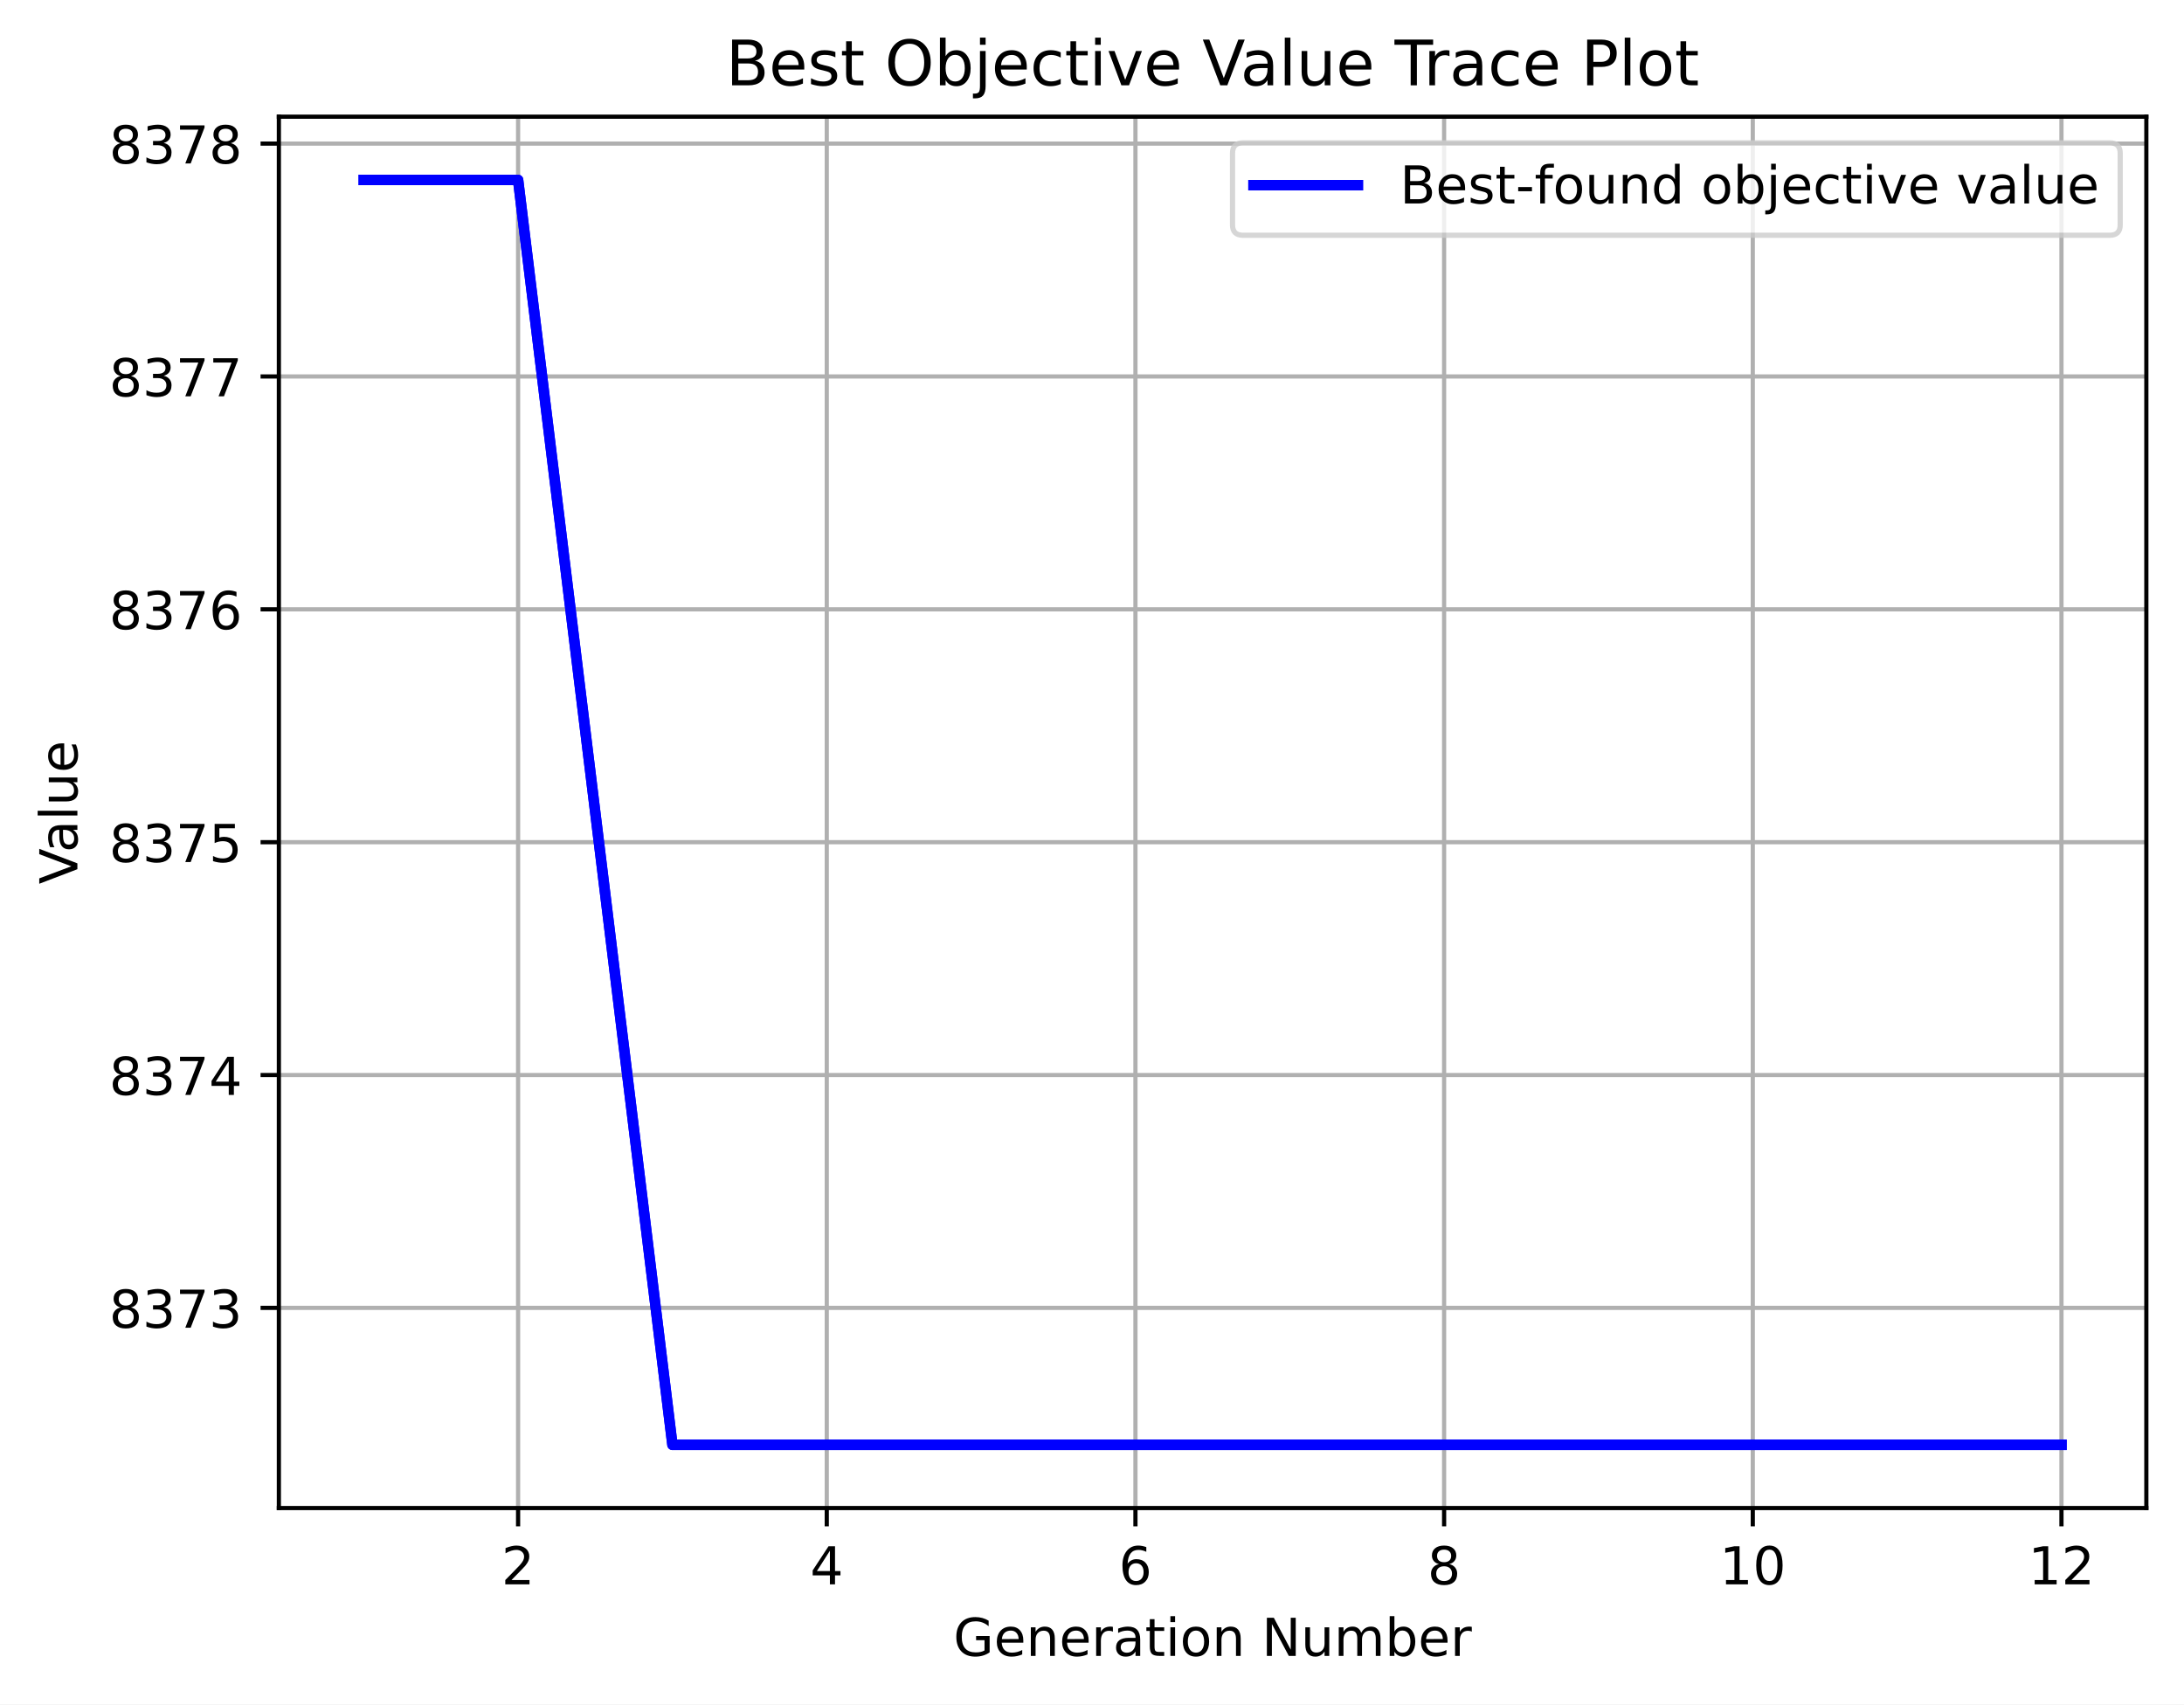
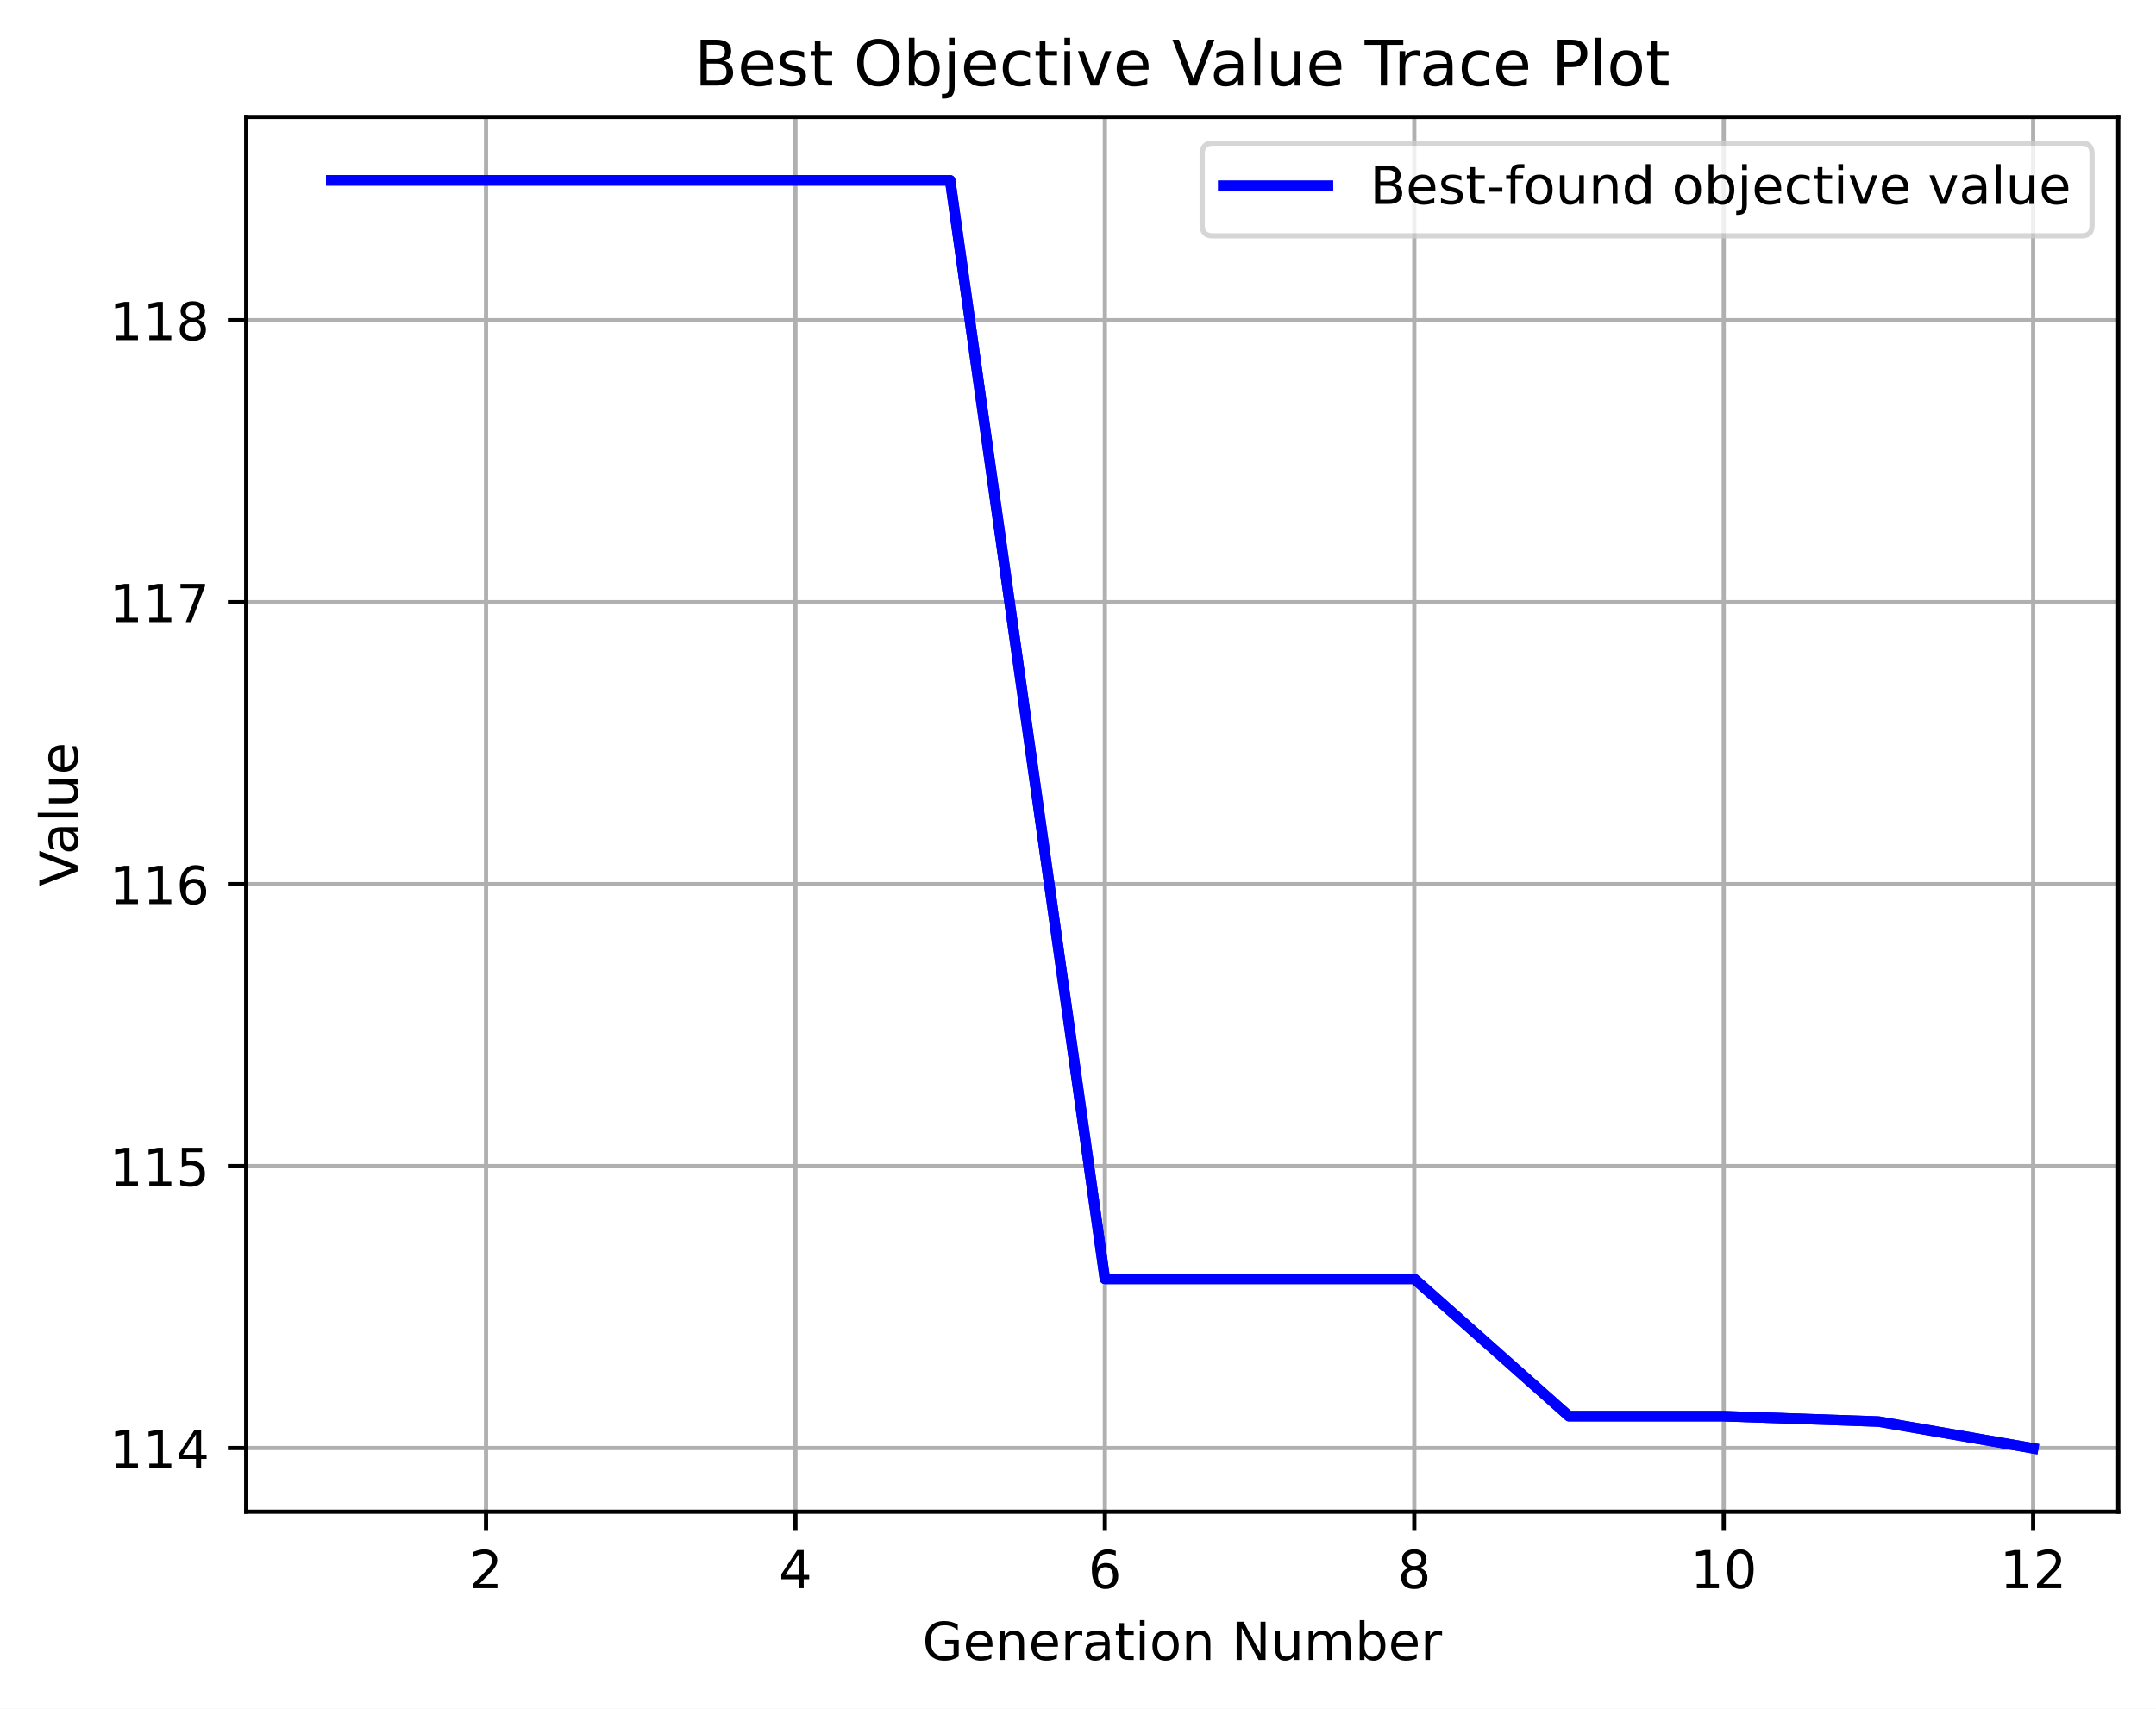
- <svg xmlns="http://www.w3.org/2000/svg" xmlns:xlink="http://www.w3.org/1999/xlink" width="417.648pt" height="325.986pt" viewBox="0 0 417.648 325.986" version="1.1">
+ <svg xmlns="http://www.w3.org/2000/svg" xmlns:xlink="http://www.w3.org/1999/xlink" width="411.286pt" height="325.986pt" viewBox="0 0 411.286 325.986" version="1.1">
  <defs>
    <style type="text/css">*{stroke-linejoin: round; stroke-linecap: butt}</style>
  </defs>
  <g id="figure_1">
    <g id="patch_1">
-       <path d="M 0 325.986  L 417.648 325.986  L 417.648 0  L 0 0  z " style="fill: #ffffff" />
+       <path d="M 0 325.986  L 411.286 325.986  L 411.286 0  L 0 0  z " style="fill: #ffffff" />
    </g>
    <g id="axes_1">
      <g id="patch_2">
-         <path d="M 53.328 288.43  L 410.448 288.43  L 410.448 22.318  L 53.328 22.318  z " style="fill: #ffffff" />
+         <path d="M 46.966 288.43  L 404.086 288.43  L 404.086 22.318  L 46.966 22.318  z " style="fill: #ffffff" />
      </g>
      <g id="matplotlib.axis_1">
        <g id="xtick_1">
          <g id="line2d_1">
-             <path d="M 99.075 288.43  L 99.075 22.318  " clip-path="url(#pa2cbdedda2)" style="fill: none; stroke: #b0b0b0; stroke-width: 0.8; stroke-linecap: square" />
+             <path d="M 92.712 288.43  L 92.712 22.318  " clip-path="url(#pb6b67fea43)" style="fill: none; stroke: #b0b0b0; stroke-width: 0.8; stroke-linecap: square" />
          </g>
          <g id="line2d_2">
            <defs>
-               <path id="mf6f642604d" d="M 0 0  L 0 3.5  " style="stroke: #000000; stroke-width: 0.8" />
-             </defs>
-             <g>
-               <use xlink:href="#mf6f642604d" x="99.075" y="288.43" style="stroke: #000000; stroke-width: 0.8" />
+               <path id="m8fd94b6931" d="M 0 0  L 0 3.5  " style="stroke: #000000; stroke-width: 0.8" />
+             </defs>
+             <g>
+               <use xlink:href="#m8fd94b6931" x="92.712" y="288.43" style="stroke: #000000; stroke-width: 0.8" />
            </g>
          </g>
          <g id="text_1">
-             <g transform="translate(95.89365 303.0286)scale(0.1 -0.1)">
+             <g transform="translate(89.53115 303.0286)scale(0.1 -0.1)">
              <defs>
                <path id="DejaVuSans-32" d="M 1228 531  L 3431 531  L 3431 0  L 469 0  L 469 531  Q 828 903 1448 1529  Q 2069 2156 2228 2338  Q 2531 2678 2651 2914  Q 2772 3150 2772 3378  Q 2772 3750 2511 3984  Q 2250 4219 1831 4219  Q 1534 4219 1204 4116  Q 875 4013 500 3803  L 500 4441  Q 881 4594 1212 4672  Q 1544 4750 1819 4750  Q 2544 4750 2975 4387  Q 3406 4025 3406 3419  Q 3406 3131 3298 2873  Q 3191 2616 2906 2266  Q 2828 2175 2409 1742  Q 1991 1309 1228 531  z " transform="scale(0.015625)" />
              </defs>
              <use xlink:href="#DejaVuSans-32" />
            </g>
          </g>
        </g>
        <g id="xtick_2">
          <g id="line2d_3">
-             <path d="M 158.103 288.43  L 158.103 22.318  " clip-path="url(#pa2cbdedda2)" style="fill: none; stroke: #b0b0b0; stroke-width: 0.8; stroke-linecap: square" />
+             <path d="M 151.741 288.43  L 151.741 22.318  " clip-path="url(#pb6b67fea43)" style="fill: none; stroke: #b0b0b0; stroke-width: 0.8; stroke-linecap: square" />
          </g>
          <g id="line2d_4">
            <g>
-               <use xlink:href="#mf6f642604d" x="158.103" y="288.43" style="stroke: #000000; stroke-width: 0.8" />
+               <use xlink:href="#m8fd94b6931" x="151.741" y="288.43" style="stroke: #000000; stroke-width: 0.8" />
            </g>
          </g>
          <g id="text_2">
-             <g transform="translate(154.9218 303.0286)scale(0.1 -0.1)">
+             <g transform="translate(148.5593 303.0286)scale(0.1 -0.1)">
              <defs>
                <path id="DejaVuSans-34" d="M 2419 4116  L 825 1625  L 2419 1625  L 2419 4116  z M 2253 4666  L 3047 4666  L 3047 1625  L 3713 1625  L 3713 1100  L 3047 1100  L 3047 0  L 2419 0  L 2419 1100  L 313 1100  L 313 1709  L 2253 4666  z " transform="scale(0.015625)" />
              </defs>
              <use xlink:href="#DejaVuSans-34" />
            </g>
          </g>
        </g>
        <g id="xtick_3">
          <g id="line2d_5">
-             <path d="M 217.131 288.43  L 217.131 22.318  " clip-path="url(#pa2cbdedda2)" style="fill: none; stroke: #b0b0b0; stroke-width: 0.8; stroke-linecap: square" />
+             <path d="M 210.769 288.43  L 210.769 22.318  " clip-path="url(#pb6b67fea43)" style="fill: none; stroke: #b0b0b0; stroke-width: 0.8; stroke-linecap: square" />
          </g>
          <g id="line2d_6">
            <g>
-               <use xlink:href="#mf6f642604d" x="217.131" y="288.43" style="stroke: #000000; stroke-width: 0.8" />
+               <use xlink:href="#m8fd94b6931" x="210.769" y="288.43" style="stroke: #000000; stroke-width: 0.8" />
            </g>
          </g>
          <g id="text_3">
-             <g transform="translate(213.9498 303.0286)scale(0.1 -0.1)">
+             <g transform="translate(207.5873 303.0286)scale(0.1 -0.1)">
              <defs>
                <path id="DejaVuSans-36" d="M 2113 2584  Q 1688 2584 1439 2293  Q 1191 2003 1191 1497  Q 1191 994 1439 701  Q 1688 409 2113 409  Q 2538 409 2786 701  Q 3034 994 3034 1497  Q 3034 2003 2786 2293  Q 2538 2584 2113 2584  z M 3366 4563  L 3366 3988  Q 3128 4100 2886 4159  Q 2644 4219 2406 4219  Q 1781 4219 1451 3797  Q 1122 3375 1075 2522  Q 1259 2794 1537 2939  Q 1816 3084 2150 3084  Q 2853 3084 3261 2657  Q 3669 2231 3669 1497  Q 3669 778 3244 343  Q 2819 -91 2113 -91  Q 1303 -91 875 529  Q 447 1150 447 2328  Q 447 3434 972 4092  Q 1497 4750 2381 4750  Q 2619 4750 2861 4703  Q 3103 4656 3366 4563  z " transform="scale(0.015625)" />
              </defs>
              <use xlink:href="#DejaVuSans-36" />
            </g>
          </g>
        </g>
        <g id="xtick_4">
          <g id="line2d_7">
-             <path d="M 276.159 288.43  L 276.159 22.318  " clip-path="url(#pa2cbdedda2)" style="fill: none; stroke: #b0b0b0; stroke-width: 0.8; stroke-linecap: square" />
+             <path d="M 269.797 288.43  L 269.797 22.318  " clip-path="url(#pb6b67fea43)" style="fill: none; stroke: #b0b0b0; stroke-width: 0.8; stroke-linecap: square" />
          </g>
          <g id="line2d_8">
            <g>
-               <use xlink:href="#mf6f642604d" x="276.159" y="288.43" style="stroke: #000000; stroke-width: 0.8" />
+               <use xlink:href="#m8fd94b6931" x="269.797" y="288.43" style="stroke: #000000; stroke-width: 0.8" />
            </g>
          </g>
          <g id="text_4">
-             <g transform="translate(272.9779 303.0286)scale(0.1 -0.1)">
+             <g transform="translate(266.6154 303.0286)scale(0.1 -0.1)">
              <defs>
                <path id="DejaVuSans-38" d="M 2034 2216  Q 1584 2216 1326 1975  Q 1069 1734 1069 1313  Q 1069 891 1326 650  Q 1584 409 2034 409  Q 2484 409 2743 651  Q 3003 894 3003 1313  Q 3003 1734 2745 1975  Q 2488 2216 2034 2216  z M 1403 2484  Q 997 2584 770 2862  Q 544 3141 544 3541  Q 544 4100 942 4425  Q 1341 4750 2034 4750  Q 2731 4750 3128 4425  Q 3525 4100 3525 3541  Q 3525 3141 3298 2862  Q 3072 2584 2669 2484  Q 3125 2378 3379 2068  Q 3634 1759 3634 1313  Q 3634 634 3220 271  Q 2806 -91 2034 -91  Q 1263 -91 848 271  Q 434 634 434 1313  Q 434 1759 690 2068  Q 947 2378 1403 2484  z M 1172 3481  Q 1172 3119 1398 2916  Q 1625 2713 2034 2713  Q 2441 2713 2670 2916  Q 2900 3119 2900 3481  Q 2900 3844 2670 4047  Q 2441 4250 2034 4250  Q 1625 4250 1398 4047  Q 1172 3844 1172 3481  z " transform="scale(0.015625)" />
              </defs>
              <use xlink:href="#DejaVuSans-38" />
            </g>
          </g>
        </g>
        <g id="xtick_5">
          <g id="line2d_9">
-             <path d="M 335.187 288.43  L 335.187 22.318  " clip-path="url(#pa2cbdedda2)" style="fill: none; stroke: #b0b0b0; stroke-width: 0.8; stroke-linecap: square" />
+             <path d="M 328.825 288.43  L 328.825 22.318  " clip-path="url(#pb6b67fea43)" style="fill: none; stroke: #b0b0b0; stroke-width: 0.8; stroke-linecap: square" />
          </g>
          <g id="line2d_10">
            <g>
-               <use xlink:href="#mf6f642604d" x="335.187" y="288.43" style="stroke: #000000; stroke-width: 0.8" />
+               <use xlink:href="#m8fd94b6931" x="328.825" y="288.43" style="stroke: #000000; stroke-width: 0.8" />
            </g>
          </g>
          <g id="text_5">
-             <g transform="translate(328.8248 303.0286)scale(0.1 -0.1)">
+             <g transform="translate(322.4623 303.0286)scale(0.1 -0.1)">
              <defs>
                <path id="DejaVuSans-31" d="M 794 531  L 1825 531  L 1825 4091  L 703 3866  L 703 4441  L 1819 4666  L 2450 4666  L 2450 531  L 3481 531  L 3481 0  L 794 0  L 794 531  z " transform="scale(0.015625)" />
                <path id="DejaVuSans-30" d="M 2034 4250  Q 1547 4250 1301 3770  Q 1056 3291 1056 2328  Q 1056 1369 1301 889  Q 1547 409 2034 409  Q 2525 409 2770 889  Q 3016 1369 3016 2328  Q 3016 3291 2770 3770  Q 2525 4250 2034 4250  z M 2034 4750  Q 2819 4750 3233 4129  Q 3647 3509 3647 2328  Q 3647 1150 3233 529  Q 2819 -91 2034 -91  Q 1250 -91 836 529  Q 422 1150 422 2328  Q 422 3509 836 4129  Q 1250 4750 2034 4750  z " transform="scale(0.015625)" />
              </defs>
              <use xlink:href="#DejaVuSans-31" />
              <use xlink:href="#DejaVuSans-30" x="63.623" />
            </g>
          </g>
        </g>
        <g id="xtick_6">
          <g id="line2d_11">
-             <path d="M 394.215 288.43  L 394.215 22.318  " clip-path="url(#pa2cbdedda2)" style="fill: none; stroke: #b0b0b0; stroke-width: 0.8; stroke-linecap: square" />
+             <path d="M 387.853 288.43  L 387.853 22.318  " clip-path="url(#pb6b67fea43)" style="fill: none; stroke: #b0b0b0; stroke-width: 0.8; stroke-linecap: square" />
          </g>
          <g id="line2d_12">
            <g>
-               <use xlink:href="#mf6f642604d" x="394.215" y="288.43" style="stroke: #000000; stroke-width: 0.8" />
+               <use xlink:href="#m8fd94b6931" x="387.853" y="288.43" style="stroke: #000000; stroke-width: 0.8" />
            </g>
          </g>
          <g id="text_6">
-             <g transform="translate(387.8529 303.0286)scale(0.1 -0.1)">
+             <g transform="translate(381.4904 303.0286)scale(0.1 -0.1)">
              <use xlink:href="#DejaVuSans-31" />
              <use xlink:href="#DejaVuSans-32" x="63.623" />
            </g>
          </g>
        </g>
        <g id="text_7">
-           <g transform="translate(182.3202 316.7067)scale(0.1 -0.1)">
+           <g transform="translate(175.9577 316.7067)scale(0.1 -0.1)">
            <defs>
              <path id="DejaVuSans-47" d="M 3809 666  L 3809 1919  L 2778 1919  L 2778 2438  L 4434 2438  L 4434 434  Q 4069 175 3628 42  Q 3188 -91 2688 -91  Q 1594 -91 976 548  Q 359 1188 359 2328  Q 359 3472 976 4111  Q 1594 4750 2688 4750  Q 3144 4750 3555 4637  Q 3966 4525 4313 4306  L 4313 3634  Q 3963 3931 3569 4081  Q 3175 4231 2741 4231  Q 1884 4231 1454 3753  Q 1025 3275 1025 2328  Q 1025 1384 1454 906  Q 1884 428 2741 428  Q 3075 428 3337 486  Q 3600 544 3809 666  z " transform="scale(0.015625)" />
              <path id="DejaVuSans-65" d="M 3597 1894  L 3597 1613  L 953 1613  Q 991 1019 1311 708  Q 1631 397 2203 397  Q 2534 397 2845 478  Q 3156 559 3463 722  L 3463 178  Q 3153 47 2828 -22  Q 2503 -91 2169 -91  Q 1331 -91 842 396  Q 353 884 353 1716  Q 353 2575 817 3079  Q 1281 3584 2069 3584  Q 2775 3584 3186 3129  Q 3597 2675 3597 1894  z M 3022 2063  Q 3016 2534 2758 2815  Q 2500 3097 2075 3097  Q 1594 3097 1305 2825  Q 1016 2553 972 2059  L 3022 2063  z " transform="scale(0.015625)" />
              <path id="DejaVuSans-6e" d="M 3513 2113  L 3513 0  L 2938 0  L 2938 2094  Q 2938 2591 2744 2837  Q 2550 3084 2163 3084  Q 1697 3084 1428 2787  Q 1159 2491 1159 1978  L 1159 0  L 581 0  L 581 3500  L 1159 3500  L 1159 2956  Q 1366 3272 1645 3428  Q 1925 3584 2291 3584  Q 2894 3584 3203 3211  Q 3513 2838 3513 2113  z " transform="scale(0.015625)" />
              <path id="DejaVuSans-72" d="M 2631 2963  Q 2534 3019 2420 3045  Q 2306 3072 2169 3072  Q 1681 3072 1420 2755  Q 1159 2438 1159 1844  L 1159 0  L 581 0  L 581 3500  L 1159 3500  L 1159 2956  Q 1341 3275 1631 3429  Q 1922 3584 2338 3584  Q 2397 3584 2469 3576  Q 2541 3569 2628 3553  L 2631 2963  z " transform="scale(0.015625)" />
              <path id="DejaVuSans-61" d="M 2194 1759  Q 1497 1759 1228 1600  Q 959 1441 959 1056  Q 959 750 1161 570  Q 1363 391 1709 391  Q 2188 391 2477 730  Q 2766 1069 2766 1631  L 2766 1759  L 2194 1759  z M 3341 1997  L 3341 0  L 2766 0  L 2766 531  Q 2569 213 2275 61  Q 1981 -91 1556 -91  Q 1019 -91 701 211  Q 384 513 384 1019  Q 384 1609 779 1909  Q 1175 2209 1959 2209  L 2766 2209  L 2766 2266  Q 2766 2663 2505 2880  Q 2244 3097 1772 3097  Q 1472 3097 1187 3025  Q 903 2953 641 2809  L 641 3341  Q 956 3463 1253 3523  Q 1550 3584 1831 3584  Q 2591 3584 2966 3190  Q 3341 2797 3341 1997  z " transform="scale(0.015625)" />
              <path id="DejaVuSans-74" d="M 1172 4494  L 1172 3500  L 2356 3500  L 2356 3053  L 1172 3053  L 1172 1153  Q 1172 725 1289 603  Q 1406 481 1766 481  L 2356 481  L 2356 0  L 1766 0  Q 1100 0 847 248  Q 594 497 594 1153  L 594 3053  L 172 3053  L 172 3500  L 594 3500  L 594 4494  L 1172 4494  z " transform="scale(0.015625)" />
              <path id="DejaVuSans-69" d="M 603 3500  L 1178 3500  L 1178 0  L 603 0  L 603 3500  z M 603 4863  L 1178 4863  L 1178 4134  L 603 4134  L 603 4863  z " transform="scale(0.015625)" />
              <path id="DejaVuSans-6f" d="M 1959 3097  Q 1497 3097 1228 2736  Q 959 2375 959 1747  Q 959 1119 1226 758  Q 1494 397 1959 397  Q 2419 397 2687 759  Q 2956 1122 2956 1747  Q 2956 2369 2687 2733  Q 2419 3097 1959 3097  z M 1959 3584  Q 2709 3584 3137 3096  Q 3566 2609 3566 1747  Q 3566 888 3137 398  Q 2709 -91 1959 -91  Q 1206 -91 779 398  Q 353 888 353 1747  Q 353 2609 779 3096  Q 1206 3584 1959 3584  z " transform="scale(0.015625)" />
              <path id="DejaVuSans-20" transform="scale(0.015625)" />
              <path id="DejaVuSans-4e" d="M 628 4666  L 1478 4666  L 3547 763  L 3547 4666  L 4159 4666  L 4159 0  L 3309 0  L 1241 3903  L 1241 0  L 628 0  L 628 4666  z " transform="scale(0.015625)" />
              <path id="DejaVuSans-75" d="M 544 1381  L 544 3500  L 1119 3500  L 1119 1403  Q 1119 906 1312 657  Q 1506 409 1894 409  Q 2359 409 2629 706  Q 2900 1003 2900 1516  L 2900 3500  L 3475 3500  L 3475 0  L 2900 0  L 2900 538  Q 2691 219 2414 64  Q 2138 -91 1772 -91  Q 1169 -91 856 284  Q 544 659 544 1381  z M 1991 3584  L 1991 3584  z " transform="scale(0.015625)" />
              <path id="DejaVuSans-6d" d="M 3328 2828  Q 3544 3216 3844 3400  Q 4144 3584 4550 3584  Q 5097 3584 5394 3201  Q 5691 2819 5691 2113  L 5691 0  L 5113 0  L 5113 2094  Q 5113 2597 4934 2840  Q 4756 3084 4391 3084  Q 3944 3084 3684 2787  Q 3425 2491 3425 1978  L 3425 0  L 2847 0  L 2847 2094  Q 2847 2600 2669 2842  Q 2491 3084 2119 3084  Q 1678 3084 1418 2786  Q 1159 2488 1159 1978  L 1159 0  L 581 0  L 581 3500  L 1159 3500  L 1159 2956  Q 1356 3278 1631 3431  Q 1906 3584 2284 3584  Q 2666 3584 2933 3390  Q 3200 3197 3328 2828  z " transform="scale(0.015625)" />
              <path id="DejaVuSans-62" d="M 3116 1747  Q 3116 2381 2855 2742  Q 2594 3103 2138 3103  Q 1681 3103 1420 2742  Q 1159 2381 1159 1747  Q 1159 1113 1420 752  Q 1681 391 2138 391  Q 2594 391 2855 752  Q 3116 1113 3116 1747  z M 1159 2969  Q 1341 3281 1617 3432  Q 1894 3584 2278 3584  Q 2916 3584 3314 3078  Q 3713 2572 3713 1747  Q 3713 922 3314 415  Q 2916 -91 2278 -91  Q 1894 -91 1617 61  Q 1341 213 1159 525  L 1159 0  L 581 0  L 581 4863  L 1159 4863  L 1159 2969  z " transform="scale(0.015625)" />
            </defs>
            <use xlink:href="#DejaVuSans-47" />
            <use xlink:href="#DejaVuSans-65" x="77.49" />
            <use xlink:href="#DejaVuSans-6e" x="139.014" />
            <use xlink:href="#DejaVuSans-65" x="202.393" />
            <use xlink:href="#DejaVuSans-72" x="263.916" />
            <use xlink:href="#DejaVuSans-61" x="305.029" />
            <use xlink:href="#DejaVuSans-74" x="366.309" />
            <use xlink:href="#DejaVuSans-69" x="405.518" />
            <use xlink:href="#DejaVuSans-6f" x="433.301" />
            <use xlink:href="#DejaVuSans-6e" x="494.482" />
            <use xlink:href="#DejaVuSans-20" x="557.861" />
            <use xlink:href="#DejaVuSans-4e" x="589.648" />
            <use xlink:href="#DejaVuSans-75" x="664.453" />
            <use xlink:href="#DejaVuSans-6d" x="727.832" />
            <use xlink:href="#DejaVuSans-62" x="825.244" />
            <use xlink:href="#DejaVuSans-65" x="888.721" />
            <use xlink:href="#DejaVuSans-72" x="950.244" />
          </g>
        </g>
      </g>
      <g id="matplotlib.axis_2">
        <g id="ytick_1">
          <g id="line2d_13">
-             <path d="M 53.328 250.147  L 410.448 250.147  " clip-path="url(#pa2cbdedda2)" style="fill: none; stroke: #b0b0b0; stroke-width: 0.8; stroke-linecap: square" />
+             <path d="M 46.966 276.28  L 404.086 276.28  " clip-path="url(#pb6b67fea43)" style="fill: none; stroke: #b0b0b0; stroke-width: 0.8; stroke-linecap: square" />
          </g>
          <g id="line2d_14">
            <defs>
-               <path id="m5576164d7d" d="M 0 0  L -3.5 0  " style="stroke: #000000; stroke-width: 0.8" />
-             </defs>
-             <g>
-               <use xlink:href="#m5576164d7d" x="53.328" y="250.147" style="stroke: #000000; stroke-width: 0.8" />
+               <path id="mea1bd9cc52" d="M 0 0  L -3.5 0  " style="stroke: #000000; stroke-width: 0.8" />
+             </defs>
+             <g>
+               <use xlink:href="#mea1bd9cc52" x="46.966" y="276.28" style="stroke: #000000; stroke-width: 0.8" />
            </g>
          </g>
          <g id="text_8">
-             <g transform="translate(20.87813 253.9461)scale(0.1 -0.1)">
-               <defs>
-                 <path id="DejaVuSans-33" d="M 2597 2516  Q 3050 2419 3304 2112  Q 3559 1806 3559 1356  Q 3559 666 3084 287  Q 2609 -91 1734 -91  Q 1441 -91 1130 -33  Q 819 25 488 141  L 488 750  Q 750 597 1062 519  Q 1375 441 1716 441  Q 2309 441 2620 675  Q 2931 909 2931 1356  Q 2931 1769 2642 2001  Q 2353 2234 1838 2234  L 1294 2234  L 1294 2753  L 1863 2753  Q 2328 2753 2575 2939  Q 2822 3125 2822 3475  Q 2822 3834 2567 4026  Q 2313 4219 1838 4219  Q 1578 4219 1281 4162  Q 984 4106 628 3988  L 628 4550  Q 988 4650 1302 4700  Q 1616 4750 1894 4750  Q 2613 4750 3031 4423  Q 3450 4097 3450 3541  Q 3450 3153 3228 2886  Q 3006 2619 2597 2516  z " transform="scale(0.015625)" />
-                 <path id="DejaVuSans-37" d="M 525 4666  L 3525 4666  L 3525 4397  L 1831 0  L 1172 0  L 2766 4134  L 525 4134  L 525 4666  z " transform="scale(0.015625)" />
-               </defs>
-               <use xlink:href="#DejaVuSans-38" />
-               <use xlink:href="#DejaVuSans-33" x="63.623" />
-               <use xlink:href="#DejaVuSans-37" x="127.246" />
-               <use xlink:href="#DejaVuSans-33" x="190.869" />
+             <g transform="translate(20.87813 280.0795)scale(0.1 -0.1)">
+               <use xlink:href="#DejaVuSans-31" />
+               <use xlink:href="#DejaVuSans-31" x="63.623" />
+               <use xlink:href="#DejaVuSans-34" x="127.246" />
            </g>
          </g>
        </g>
        <g id="ytick_2">
          <g id="line2d_15">
-             <path d="M 53.328 205.611  L 410.448 205.611  " clip-path="url(#pa2cbdedda2)" style="fill: none; stroke: #b0b0b0; stroke-width: 0.8; stroke-linecap: square" />
+             <path d="M 46.966 222.484  L 404.086 222.484  " clip-path="url(#pb6b67fea43)" style="fill: none; stroke: #b0b0b0; stroke-width: 0.8; stroke-linecap: square" />
          </g>
          <g id="line2d_16">
            <g>
-               <use xlink:href="#m5576164d7d" x="53.328" y="205.611" style="stroke: #000000; stroke-width: 0.8" />
+               <use xlink:href="#mea1bd9cc52" x="46.966" y="222.484" style="stroke: #000000; stroke-width: 0.8" />
            </g>
          </g>
          <g id="text_9">
-             <g transform="translate(20.87813 209.41)scale(0.1 -0.1)">
-               <use xlink:href="#DejaVuSans-38" />
-               <use xlink:href="#DejaVuSans-33" x="63.623" />
-               <use xlink:href="#DejaVuSans-37" x="127.246" />
-               <use xlink:href="#DejaVuSans-34" x="190.869" />
+             <g transform="translate(20.87813 226.2837)scale(0.1 -0.1)">
+               <defs>
+                 <path id="DejaVuSans-35" d="M 691 4666  L 3169 4666  L 3169 4134  L 1269 4134  L 1269 2991  Q 1406 3038 1543 3061  Q 1681 3084 1819 3084  Q 2600 3084 3056 2656  Q 3513 2228 3513 1497  Q 3513 744 3044 326  Q 2575 -91 1722 -91  Q 1428 -91 1123 -41  Q 819 9 494 109  L 494 744  Q 775 591 1075 516  Q 1375 441 1709 441  Q 2250 441 2565 725  Q 2881 1009 2881 1497  Q 2881 1984 2565 2268  Q 2250 2553 1709 2553  Q 1456 2553 1204 2497  Q 953 2441 691 2322  L 691 4666  z " transform="scale(0.015625)" />
+               </defs>
+               <use xlink:href="#DejaVuSans-31" />
+               <use xlink:href="#DejaVuSans-31" x="63.623" />
+               <use xlink:href="#DejaVuSans-35" x="127.246" />
            </g>
          </g>
        </g>
        <g id="ytick_3">
          <g id="line2d_17">
-             <path d="M 53.328 161.075  L 410.448 161.075  " clip-path="url(#pa2cbdedda2)" style="fill: none; stroke: #b0b0b0; stroke-width: 0.8; stroke-linecap: square" />
+             <path d="M 46.966 168.689  L 404.086 168.689  " clip-path="url(#pb6b67fea43)" style="fill: none; stroke: #b0b0b0; stroke-width: 0.8; stroke-linecap: square" />
          </g>
          <g id="line2d_18">
            <g>
-               <use xlink:href="#m5576164d7d" x="53.328" y="161.075" style="stroke: #000000; stroke-width: 0.8" />
+               <use xlink:href="#mea1bd9cc52" x="46.966" y="168.689" style="stroke: #000000; stroke-width: 0.8" />
            </g>
          </g>
          <g id="text_10">
-             <g transform="translate(20.87813 164.874)scale(0.1 -0.1)">
-               <defs>
-                 <path id="DejaVuSans-35" d="M 691 4666  L 3169 4666  L 3169 4134  L 1269 4134  L 1269 2991  Q 1406 3038 1543 3061  Q 1681 3084 1819 3084  Q 2600 3084 3056 2656  Q 3513 2228 3513 1497  Q 3513 744 3044 326  Q 2575 -91 1722 -91  Q 1428 -91 1123 -41  Q 819 9 494 109  L 494 744  Q 775 591 1075 516  Q 1375 441 1709 441  Q 2250 441 2565 725  Q 2881 1009 2881 1497  Q 2881 1984 2565 2268  Q 2250 2553 1709 2553  Q 1456 2553 1204 2497  Q 953 2441 691 2322  L 691 4666  z " transform="scale(0.015625)" />
-               </defs>
-               <use xlink:href="#DejaVuSans-38" />
-               <use xlink:href="#DejaVuSans-33" x="63.623" />
-               <use xlink:href="#DejaVuSans-37" x="127.246" />
-               <use xlink:href="#DejaVuSans-35" x="190.869" />
+             <g transform="translate(20.87813 172.4878)scale(0.1 -0.1)">
+               <use xlink:href="#DejaVuSans-31" />
+               <use xlink:href="#DejaVuSans-31" x="63.623" />
+               <use xlink:href="#DejaVuSans-36" x="127.246" />
            </g>
          </g>
        </g>
        <g id="ytick_4">
          <g id="line2d_19">
-             <path d="M 53.328 116.539  L 410.448 116.539  " clip-path="url(#pa2cbdedda2)" style="fill: none; stroke: #b0b0b0; stroke-width: 0.8; stroke-linecap: square" />
+             <path d="M 46.966 114.893  L 404.086 114.893  " clip-path="url(#pb6b67fea43)" style="fill: none; stroke: #b0b0b0; stroke-width: 0.8; stroke-linecap: square" />
          </g>
          <g id="line2d_20">
            <g>
-               <use xlink:href="#m5576164d7d" x="53.328" y="116.539" style="stroke: #000000; stroke-width: 0.8" />
+               <use xlink:href="#mea1bd9cc52" x="46.966" y="114.893" style="stroke: #000000; stroke-width: 0.8" />
            </g>
          </g>
          <g id="text_11">
-             <g transform="translate(20.87813 120.3379)scale(0.1 -0.1)">
-               <use xlink:href="#DejaVuSans-38" />
-               <use xlink:href="#DejaVuSans-33" x="63.623" />
+             <g transform="translate(20.87813 118.692)scale(0.1 -0.1)">
+               <defs>
+                 <path id="DejaVuSans-37" d="M 525 4666  L 3525 4666  L 3525 4397  L 1831 0  L 1172 0  L 2766 4134  L 525 4134  L 525 4666  z " transform="scale(0.015625)" />
+               </defs>
+               <use xlink:href="#DejaVuSans-31" />
+               <use xlink:href="#DejaVuSans-31" x="63.623" />
              <use xlink:href="#DejaVuSans-37" x="127.246" />
-               <use xlink:href="#DejaVuSans-36" x="190.869" />
            </g>
          </g>
        </g>
        <g id="ytick_5">
          <g id="line2d_21">
-             <path d="M 53.328 72.003  L 410.448 72.003  " clip-path="url(#pa2cbdedda2)" style="fill: none; stroke: #b0b0b0; stroke-width: 0.8; stroke-linecap: square" />
+             <path d="M 46.966 61.097  L 404.086 61.097  " clip-path="url(#pb6b67fea43)" style="fill: none; stroke: #b0b0b0; stroke-width: 0.8; stroke-linecap: square" />
          </g>
          <g id="line2d_22">
            <g>
-               <use xlink:href="#m5576164d7d" x="53.328" y="72.003" style="stroke: #000000; stroke-width: 0.8" />
+               <use xlink:href="#mea1bd9cc52" x="46.966" y="61.097" style="stroke: #000000; stroke-width: 0.8" />
            </g>
          </g>
          <g id="text_12">
-             <g transform="translate(20.87813 75.8018)scale(0.1 -0.1)">
-               <use xlink:href="#DejaVuSans-38" />
-               <use xlink:href="#DejaVuSans-33" x="63.623" />
-               <use xlink:href="#DejaVuSans-37" x="127.246" />
-               <use xlink:href="#DejaVuSans-37" x="190.869" />
-             </g>
-           </g>
-         </g>
-         <g id="ytick_6">
-           <g id="line2d_23">
-             <path d="M 53.328 27.466  L 410.448 27.466  " clip-path="url(#pa2cbdedda2)" style="fill: none; stroke: #b0b0b0; stroke-width: 0.8; stroke-linecap: square" />
-           </g>
-           <g id="line2d_24">
-             <g>
-               <use xlink:href="#m5576164d7d" x="53.328" y="27.466" style="stroke: #000000; stroke-width: 0.8" />
-             </g>
-           </g>
-           <g id="text_13">
-             <g transform="translate(20.87813 31.26572)scale(0.1 -0.1)">
-               <use xlink:href="#DejaVuSans-38" />
-               <use xlink:href="#DejaVuSans-33" x="63.623" />
-               <use xlink:href="#DejaVuSans-37" x="127.246" />
-               <use xlink:href="#DejaVuSans-38" x="190.869" />
-             </g>
-           </g>
-         </g>
-         <g id="text_14">
+             <g transform="translate(20.87813 64.89609)scale(0.1 -0.1)">
+               <use xlink:href="#DejaVuSans-31" />
+               <use xlink:href="#DejaVuSans-31" x="63.623" />
+               <use xlink:href="#DejaVuSans-38" x="127.246" />
+             </g>
+           </g>
+         </g>
+         <g id="text_13">
          <g transform="translate(14.79844 169.1054)rotate(-90)scale(0.1 -0.1)">
            <defs>
              <path id="DejaVuSans-56" d="M 1831 0  L 50 4666  L 709 4666  L 2188 738  L 3669 4666  L 4325 4666  L 2547 0  L 1831 0  z " transform="scale(0.015625)" />
              <path id="DejaVuSans-6c" d="M 603 4863  L 1178 4863  L 1178 0  L 603 0  L 603 4863  z " transform="scale(0.015625)" />
            </defs>
            <use xlink:href="#DejaVuSans-56" />
            <use xlink:href="#DejaVuSans-61" x="60.658" />
            <use xlink:href="#DejaVuSans-6c" x="121.938" />
            <use xlink:href="#DejaVuSans-75" x="149.721" />
            <use xlink:href="#DejaVuSans-65" x="213.1" />
          </g>
        </g>
      </g>
-       <g id="line2d_25">
-         <path d="M 69.561 34.414  L 99.075 34.414  L 128.589 276.334  L 158.103 276.334  L 187.617 276.334  L 217.131 276.334  L 246.645 276.334  L 276.159 276.334  L 305.673 276.334  L 335.187 276.334  L 364.701 276.334  L 394.215 276.334  " clip-path="url(#pa2cbdedda2)" style="fill: none; stroke: #0000ff; stroke-width: 2; stroke-linecap: square" />
-       </g>
-       <g id="line2d_26">
-         <path d="M 69.561 34.414  L 99.075 34.414  L 128.589 276.334  L 158.103 276.334  L 187.617 276.334  L 217.131 276.334  L 246.645 276.334  L 276.159 276.334  L 305.673 276.334  L 335.187 276.334  L 364.701 276.334  L 394.215 276.334  " clip-path="url(#pa2cbdedda2)" style="fill: none; stroke: #0000ff; stroke-width: 2; stroke-linecap: square" />
+       <g id="line2d_23">
+         <path d="M 63.198 34.414  L 92.712 34.414  L 122.226 34.414  L 151.741 34.414  L 181.255 34.414  L 210.769 244.003  L 240.283 244.003  L 269.797 244.003  L 299.311 270.201  L 328.825 270.201  L 358.339 271.224  L 387.853 276.334  " clip-path="url(#pb6b67fea43)" style="fill: none; stroke: #0000ff; stroke-width: 2; stroke-linecap: square" />
+       </g>
+       <g id="line2d_24">
+         <path d="M 63.198 34.414  L 92.712 34.414  L 122.226 34.414  L 151.741 34.414  L 181.255 34.414  L 210.769 244.003  L 240.283 244.003  L 269.797 244.003  L 299.311 270.201  L 328.825 270.201  L 358.339 271.224  L 387.853 276.334  " clip-path="url(#pb6b67fea43)" style="fill: none; stroke: #0000ff; stroke-width: 2; stroke-linecap: square" />
      </g>
      <g id="patch_3">
-         <path d="M 53.328 288.43  L 53.328 22.318  " style="fill: none; stroke: #000000; stroke-width: 0.8; stroke-linejoin: miter; stroke-linecap: square" />
+         <path d="M 46.966 288.43  L 46.966 22.318  " style="fill: none; stroke: #000000; stroke-width: 0.8; stroke-linejoin: miter; stroke-linecap: square" />
      </g>
      <g id="patch_4">
-         <path d="M 410.448 288.43  L 410.448 22.318  " style="fill: none; stroke: #000000; stroke-width: 0.8; stroke-linejoin: miter; stroke-linecap: square" />
+         <path d="M 404.086 288.43  L 404.086 22.318  " style="fill: none; stroke: #000000; stroke-width: 0.8; stroke-linejoin: miter; stroke-linecap: square" />
      </g>
      <g id="patch_5">
-         <path d="M 53.328 288.43  L 410.448 288.43  " style="fill: none; stroke: #000000; stroke-width: 0.8; stroke-linejoin: miter; stroke-linecap: square" />
+         <path d="M 46.966 288.43  L 404.086 288.43  " style="fill: none; stroke: #000000; stroke-width: 0.8; stroke-linejoin: miter; stroke-linecap: square" />
      </g>
      <g id="patch_6">
-         <path d="M 53.328 22.318  L 410.448 22.318  " style="fill: none; stroke: #000000; stroke-width: 0.8; stroke-linejoin: miter; stroke-linecap: square" />
-       </g>
-       <g id="text_15">
-         <g transform="translate(138.8225 16.31812)scale(0.12 -0.12)">
+         <path d="M 46.966 22.318  L 404.086 22.318  " style="fill: none; stroke: #000000; stroke-width: 0.8; stroke-linejoin: miter; stroke-linecap: square" />
+       </g>
+       <g id="text_14">
+         <g transform="translate(132.46 16.31812)scale(0.12 -0.12)">
          <defs>
            <path id="DejaVuSans-42" d="M 1259 2228  L 1259 519  L 2272 519  Q 2781 519 3026 730  Q 3272 941 3272 1375  Q 3272 1813 3026 2020  Q 2781 2228 2272 2228  L 1259 2228  z M 1259 4147  L 1259 2741  L 2194 2741  Q 2656 2741 2882 2914  Q 3109 3088 3109 3444  Q 3109 3797 2882 3972  Q 2656 4147 2194 4147  L 1259 4147  z M 628 4666  L 2241 4666  Q 2963 4666 3353 4366  Q 3744 4066 3744 3513  Q 3744 3084 3544 2831  Q 3344 2578 2956 2516  Q 3422 2416 3680 2098  Q 3938 1781 3938 1306  Q 3938 681 3513 340  Q 3088 0 2303 0  L 628 0  L 628 4666  z " transform="scale(0.015625)" />
            <path id="DejaVuSans-73" d="M 2834 3397  L 2834 2853  Q 2591 2978 2328 3040  Q 2066 3103 1784 3103  Q 1356 3103 1142 2972  Q 928 2841 928 2578  Q 928 2378 1081 2264  Q 1234 2150 1697 2047  L 1894 2003  Q 2506 1872 2764 1633  Q 3022 1394 3022 966  Q 3022 478 2636 193  Q 2250 -91 1575 -91  Q 1294 -91 989 -36  Q 684 19 347 128  L 347 722  Q 666 556 975 473  Q 1284 391 1588 391  Q 1994 391 2212 530  Q 2431 669 2431 922  Q 2431 1156 2273 1281  Q 2116 1406 1581 1522  L 1381 1569  Q 847 1681 609 1914  Q 372 2147 372 2553  Q 372 3047 722 3315  Q 1072 3584 1716 3584  Q 2034 3584 2315 3537  Q 2597 3491 2834 3397  z " transform="scale(0.015625)" />
            <path id="DejaVuSans-4f" d="M 2522 4238  Q 1834 4238 1429 3725  Q 1025 3213 1025 2328  Q 1025 1447 1429 934  Q 1834 422 2522 422  Q 3209 422 3611 934  Q 4013 1447 4013 2328  Q 4013 3213 3611 3725  Q 3209 4238 2522 4238  z M 2522 4750  Q 3503 4750 4090 4092  Q 4678 3434 4678 2328  Q 4678 1225 4090 567  Q 3503 -91 2522 -91  Q 1538 -91 948 565  Q 359 1222 359 2328  Q 359 3434 948 4092  Q 1538 4750 2522 4750  z " transform="scale(0.015625)" />
            <path id="DejaVuSans-6a" d="M 603 3500  L 1178 3500  L 1178 -63  Q 1178 -731 923 -1031  Q 669 -1331 103 -1331  L -116 -1331  L -116 -844  L 38 -844  Q 366 -844 484 -692  Q 603 -541 603 -63  L 603 3500  z M 603 4863  L 1178 4863  L 1178 4134  L 603 4134  L 603 4863  z " transform="scale(0.015625)" />
            <path id="DejaVuSans-63" d="M 3122 3366  L 3122 2828  Q 2878 2963 2633 3030  Q 2388 3097 2138 3097  Q 1578 3097 1268 2742  Q 959 2388 959 1747  Q 959 1106 1268 751  Q 1578 397 2138 397  Q 2388 397 2633 464  Q 2878 531 3122 666  L 3122 134  Q 2881 22 2623 -34  Q 2366 -91 2075 -91  Q 1284 -91 818 406  Q 353 903 353 1747  Q 353 2603 823 3093  Q 1294 3584 2113 3584  Q 2378 3584 2631 3529  Q 2884 3475 3122 3366  z " transform="scale(0.015625)" />
            <path id="DejaVuSans-76" d="M 191 3500  L 800 3500  L 1894 563  L 2988 3500  L 3597 3500  L 2284 0  L 1503 0  L 191 3500  z " transform="scale(0.015625)" />
            <path id="DejaVuSans-54" d="M -19 4666  L 3928 4666  L 3928 4134  L 2272 4134  L 2272 0  L 1638 0  L 1638 4134  L -19 4134  L -19 4666  z " transform="scale(0.015625)" />
            <path id="DejaVuSans-50" d="M 1259 4147  L 1259 2394  L 2053 2394  Q 2494 2394 2734 2622  Q 2975 2850 2975 3272  Q 2975 3691 2734 3919  Q 2494 4147 2053 4147  L 1259 4147  z M 628 4666  L 2053 4666  Q 2838 4666 3239 4311  Q 3641 3956 3641 3272  Q 3641 2581 3239 2228  Q 2838 1875 2053 1875  L 1259 1875  L 1259 0  L 628 0  L 628 4666  z " transform="scale(0.015625)" />
          </defs>
          <use xlink:href="#DejaVuSans-42" />
          <use xlink:href="#DejaVuSans-65" x="68.604" />
          <use xlink:href="#DejaVuSans-73" x="130.127" />
          <use xlink:href="#DejaVuSans-74" x="182.227" />
          <use xlink:href="#DejaVuSans-20" x="221.436" />
          <use xlink:href="#DejaVuSans-4f" x="253.223" />
          <use xlink:href="#DejaVuSans-62" x="331.934" />
          <use xlink:href="#DejaVuSans-6a" x="395.41" />
          <use xlink:href="#DejaVuSans-65" x="423.193" />
          <use xlink:href="#DejaVuSans-63" x="484.717" />
          <use xlink:href="#DejaVuSans-74" x="539.697" />
          <use xlink:href="#DejaVuSans-69" x="578.906" />
          <use xlink:href="#DejaVuSans-76" x="606.689" />
          <use xlink:href="#DejaVuSans-65" x="665.869" />
          <use xlink:href="#DejaVuSans-20" x="727.393" />
          <use xlink:href="#DejaVuSans-56" x="759.18" />
          <use xlink:href="#DejaVuSans-61" x="819.838" />
          <use xlink:href="#DejaVuSans-6c" x="881.117" />
          <use xlink:href="#DejaVuSans-75" x="908.9" />
          <use xlink:href="#DejaVuSans-65" x="972.279" />
          <use xlink:href="#DejaVuSans-20" x="1033.803" />
          <use xlink:href="#DejaVuSans-54" x="1065.59" />
          <use xlink:href="#DejaVuSans-72" x="1111.924" />
          <use xlink:href="#DejaVuSans-61" x="1153.037" />
          <use xlink:href="#DejaVuSans-63" x="1214.316" />
          <use xlink:href="#DejaVuSans-65" x="1269.297" />
          <use xlink:href="#DejaVuSans-20" x="1330.82" />
          <use xlink:href="#DejaVuSans-50" x="1362.607" />
          <use xlink:href="#DejaVuSans-6c" x="1422.91" />
          <use xlink:href="#DejaVuSans-6f" x="1450.693" />
          <use xlink:href="#DejaVuSans-74" x="1511.875" />
        </g>
      </g>
      <g id="legend_1">
        <g id="patch_7">
-           <path d="M 237.695 44.996  L 403.448 44.996  Q 405.448 44.996 405.448 42.996  L 405.448 29.318  Q 405.448 27.318 403.448 27.318  L 237.695 27.318  Q 235.695 27.318 235.695 29.318  L 235.695 42.996  Q 235.695 44.996 237.695 44.996  z " style="fill: #ffffff; opacity: 0.8; stroke: #cccccc; stroke-linejoin: miter" />
-         </g>
-         <g id="line2d_27">
-           <path d="M 239.695 35.417  L 249.695 35.417  L 259.695 35.417  " style="fill: none; stroke: #0000ff; stroke-width: 2; stroke-linecap: square" />
-         </g>
-         <g id="text_16">
-           <g transform="translate(267.695 38.91656)scale(0.1 -0.1)">
+           <path d="M 231.333 44.996  L 397.086 44.996  Q 399.086 44.996 399.086 42.996  L 399.086 29.318  Q 399.086 27.318 397.086 27.318  L 231.333 27.318  Q 229.333 27.318 229.333 29.318  L 229.333 42.996  Q 229.333 44.996 231.333 44.996  z " style="fill: #ffffff; opacity: 0.8; stroke: #cccccc; stroke-linejoin: miter" />
+         </g>
+         <g id="line2d_25">
+           <path d="M 233.333 35.417  L 243.333 35.417  L 253.333 35.417  " style="fill: none; stroke: #0000ff; stroke-width: 2; stroke-linecap: square" />
+         </g>
+         <g id="text_15">
+           <g transform="translate(261.3325 38.91656)scale(0.1 -0.1)">
            <defs>
              <path id="DejaVuSans-2d" d="M 313 2009  L 1997 2009  L 1997 1497  L 313 1497  L 313 2009  z " transform="scale(0.015625)" />
              <path id="DejaVuSans-66" d="M 2375 4863  L 2375 4384  L 1825 4384  Q 1516 4384 1395 4259  Q 1275 4134 1275 3809  L 1275 3500  L 2222 3500  L 2222 3053  L 1275 3053  L 1275 0  L 697 0  L 697 3053  L 147 3053  L 147 3500  L 697 3500  L 697 3744  Q 697 4328 969 4595  Q 1241 4863 1831 4863  L 2375 4863  z " transform="scale(0.015625)" />
              <path id="DejaVuSans-64" d="M 2906 2969  L 2906 4863  L 3481 4863  L 3481 0  L 2906 0  L 2906 525  Q 2725 213 2448 61  Q 2172 -91 1784 -91  Q 1150 -91 751 415  Q 353 922 353 1747  Q 353 2572 751 3078  Q 1150 3584 1784 3584  Q 2172 3584 2448 3432  Q 2725 3281 2906 2969  z M 947 1747  Q 947 1113 1208 752  Q 1469 391 1925 391  Q 2381 391 2643 752  Q 2906 1113 2906 1747  Q 2906 2381 2643 2742  Q 2381 3103 1925 3103  Q 1469 3103 1208 2742  Q 947 2381 947 1747  z " transform="scale(0.015625)" />
            </defs>
            <use xlink:href="#DejaVuSans-42" />
            <use xlink:href="#DejaVuSans-65" x="68.604" />
            <use xlink:href="#DejaVuSans-73" x="130.127" />
            <use xlink:href="#DejaVuSans-74" x="182.227" />
            <use xlink:href="#DejaVuSans-2d" x="221.436" />
            <use xlink:href="#DejaVuSans-66" x="257.52" />
            <use xlink:href="#DejaVuSans-6f" x="292.725" />
            <use xlink:href="#DejaVuSans-75" x="353.906" />
            <use xlink:href="#DejaVuSans-6e" x="417.285" />
            <use xlink:href="#DejaVuSans-64" x="480.664" />
            <use xlink:href="#DejaVuSans-20" x="544.141" />
            <use xlink:href="#DejaVuSans-6f" x="575.928" />
            <use xlink:href="#DejaVuSans-62" x="637.109" />
            <use xlink:href="#DejaVuSans-6a" x="700.586" />
            <use xlink:href="#DejaVuSans-65" x="728.369" />
            <use xlink:href="#DejaVuSans-63" x="789.893" />
            <use xlink:href="#DejaVuSans-74" x="844.873" />
            <use xlink:href="#DejaVuSans-69" x="884.082" />
            <use xlink:href="#DejaVuSans-76" x="911.865" />
            <use xlink:href="#DejaVuSans-65" x="971.045" />
            <use xlink:href="#DejaVuSans-20" x="1032.568" />
            <use xlink:href="#DejaVuSans-76" x="1064.355" />
            <use xlink:href="#DejaVuSans-61" x="1123.535" />
            <use xlink:href="#DejaVuSans-6c" x="1184.814" />
            <use xlink:href="#DejaVuSans-75" x="1212.598" />
            <use xlink:href="#DejaVuSans-65" x="1275.977" />
          </g>
        </g>
      </g>
    </g>
  </g>
  <defs>
-     <clipPath id="pa2cbdedda2">
-       <rect x="53.328" y="22.318" width="357.12" height="266.112" />
+     <clipPath id="pb6b67fea43">
+       <rect x="46.966" y="22.318" width="357.12" height="266.112" />
    </clipPath>
  </defs>
</svg>
